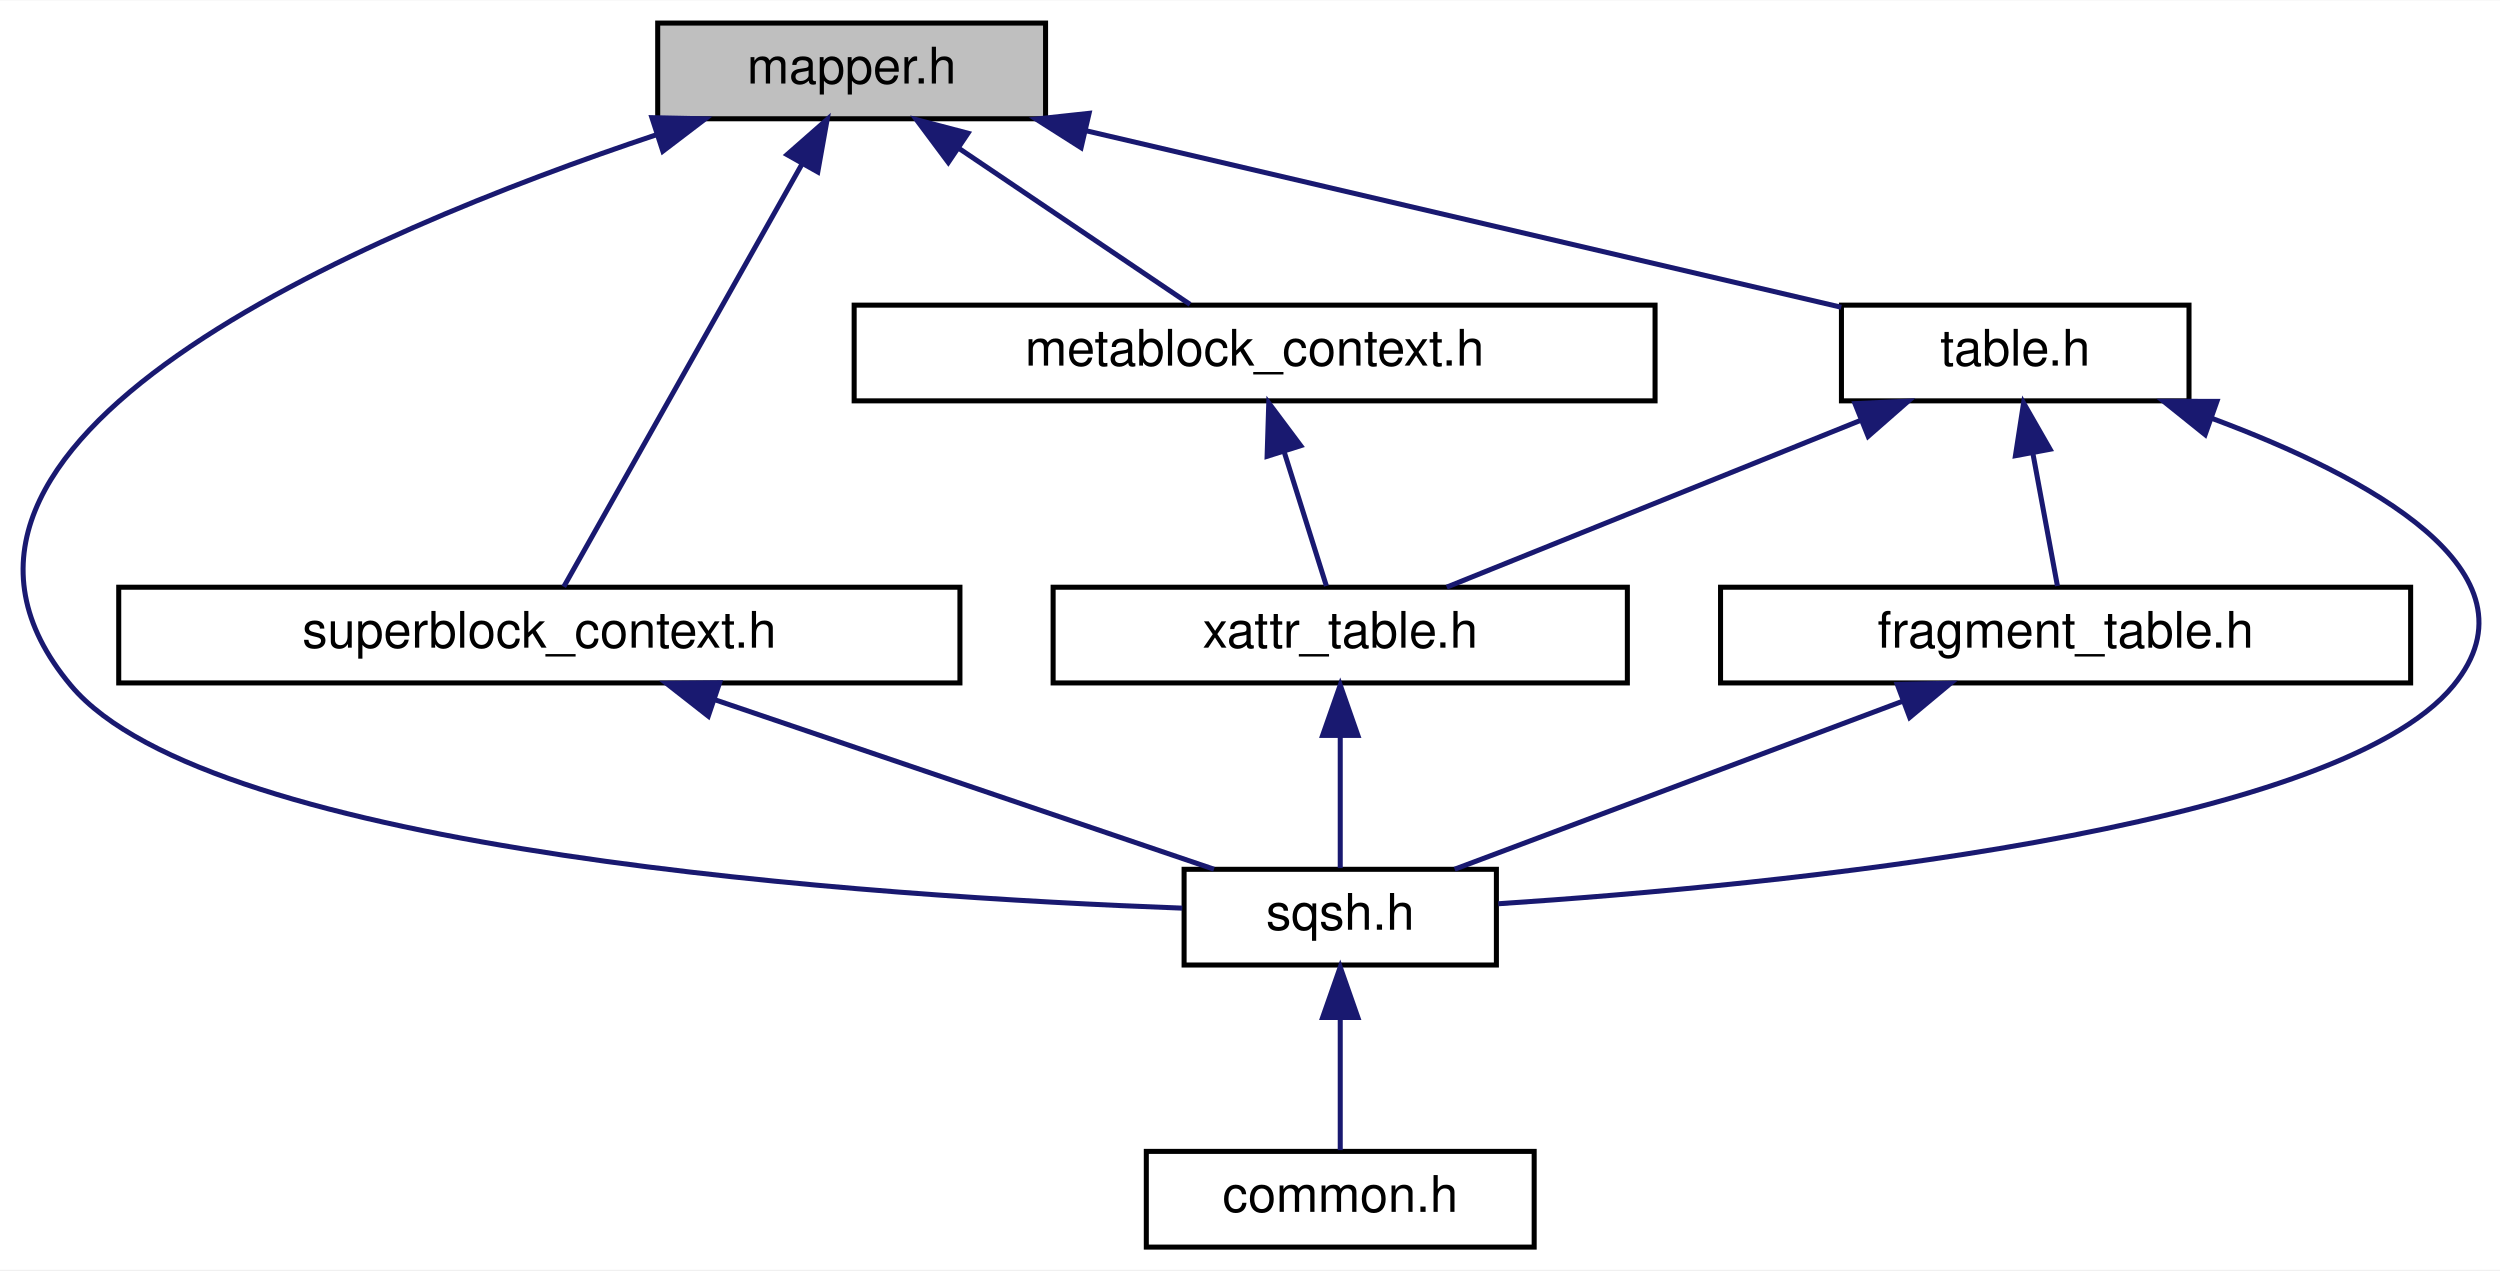
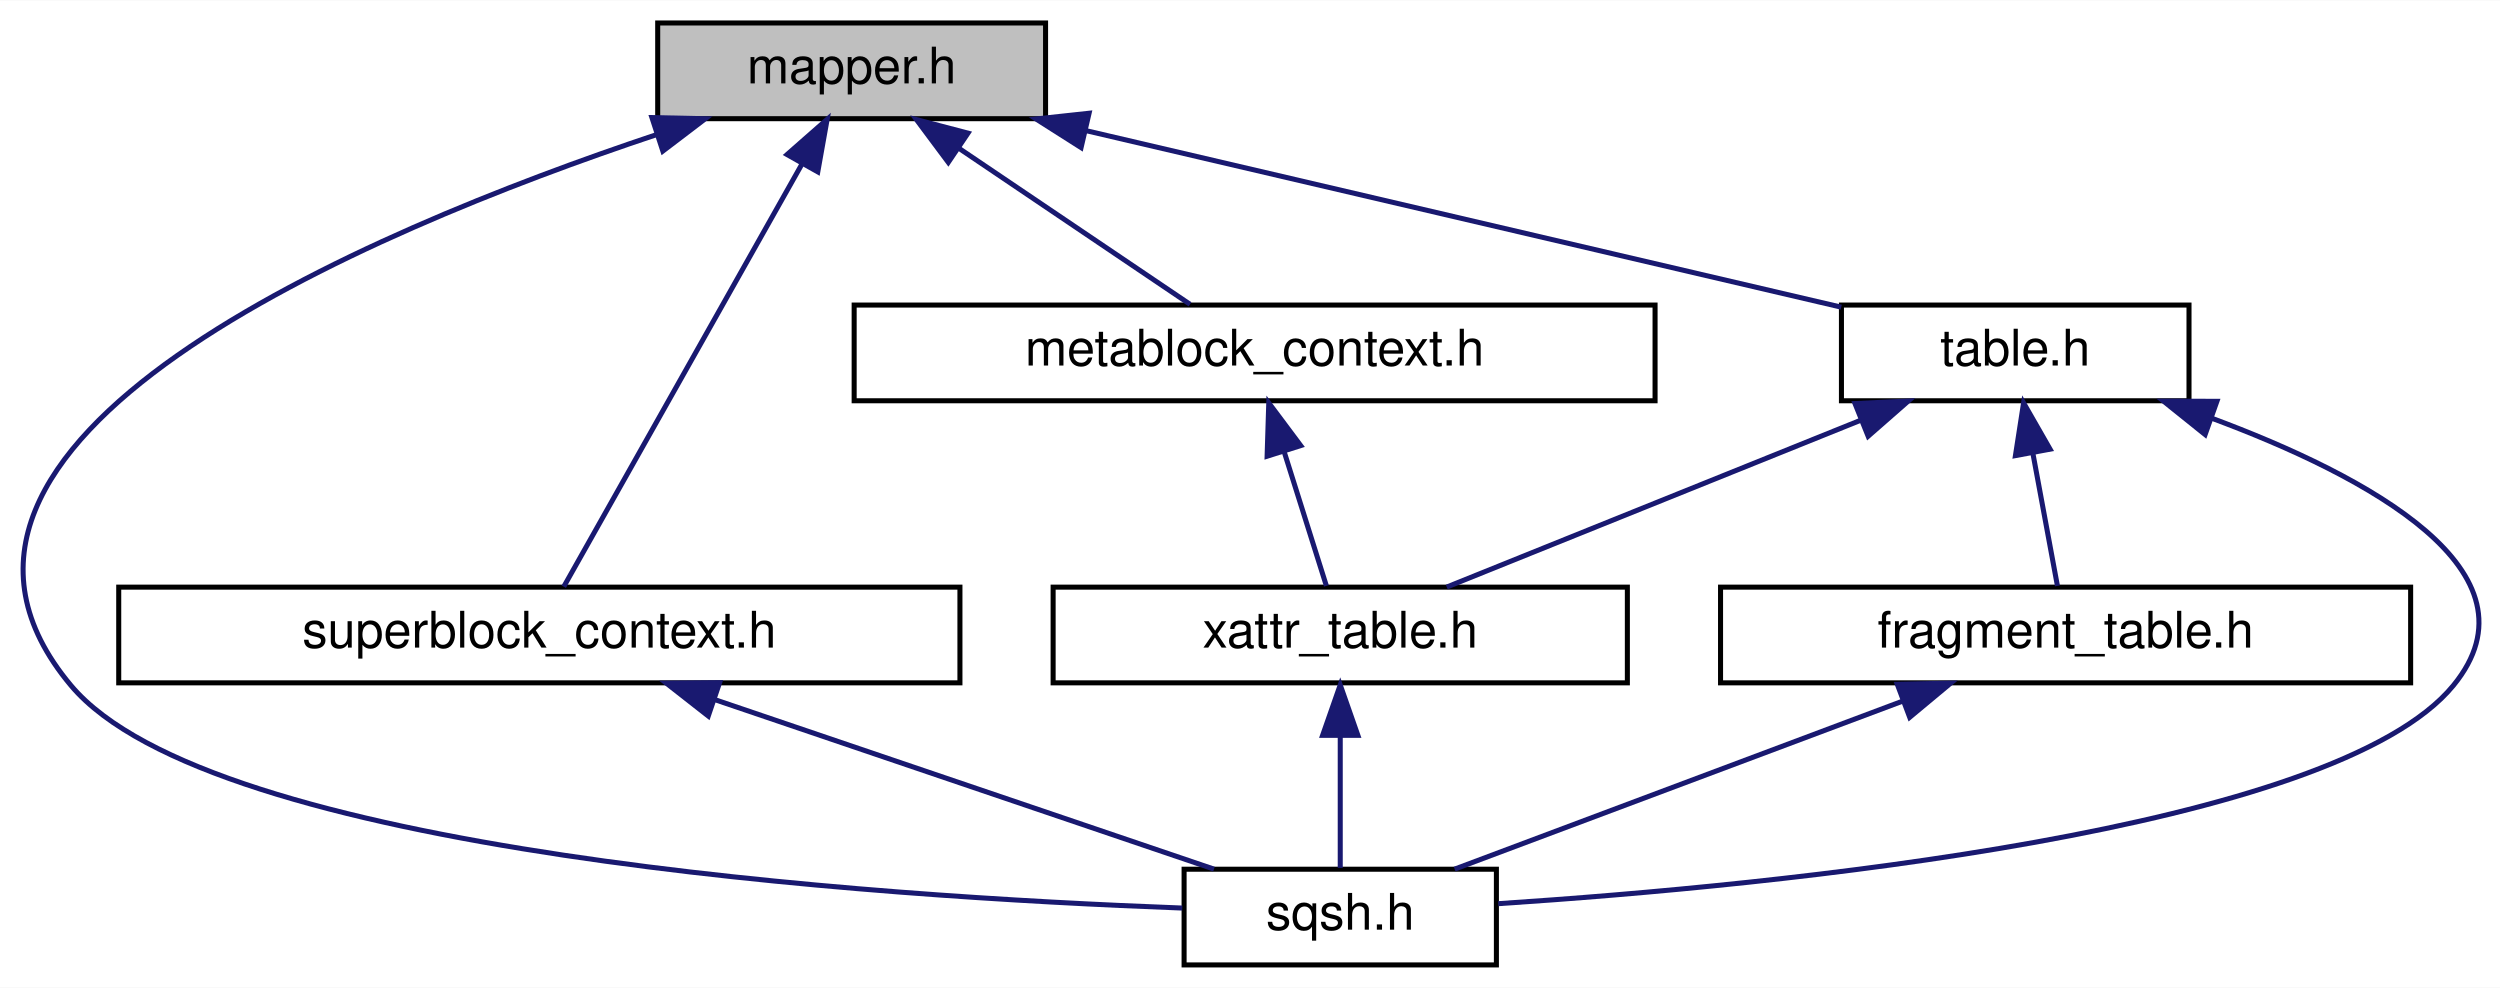
- <svg xmlns="http://www.w3.org/2000/svg" xmlns:xlink="http://www.w3.org/1999/xlink" width="496pt" height="252pt" viewBox="0.00 0.00 496.31 252.00">
-   <g id="graph0" class="graph" transform="scale(1 1) rotate(0) translate(4 248)">
-     <polygon fill="white" stroke="transparent" points="-4,4 -4,-248 492.31,-248 492.31,4 -4,4" />
+ <svg xmlns="http://www.w3.org/2000/svg" xmlns:xlink="http://www.w3.org/1999/xlink" width="496pt" height="196pt" viewBox="0.00 0.00 496.31 196.00">
+   <g id="graph0" class="graph" transform="scale(1 1) rotate(0) translate(4 192)">
+     <polygon fill="white" stroke="transparent" points="-4,4 -4,-192 492.31,-192 492.31,4 -4,4" />
    <g id="node1" class="node">
      <g id="a_node1">
        <a xlink:title=" ">
-           <polygon fill="#bfbfbf" stroke="black" points="126.57,-224.5 126.57,-243.5 203.57,-243.5 203.57,-224.5 126.57,-224.5" />
-           <text text-anchor="middle" x="165.07" y="-231.5" font-family="Helvetica,sans-Serif" font-size="10.00">mapper.h</text>
+           <polygon fill="#bfbfbf" stroke="black" points="126.57,-168.5 126.57,-187.5 203.57,-187.5 203.57,-168.5 126.57,-168.5" />
+           <text text-anchor="middle" x="165.07" y="-175.5" font-family="Helvetica,sans-Serif" font-size="10.00">mapper.h</text>
        </a>
      </g>
    </g>
    <g id="node2" class="node">
      <g id="a_node2">
        <a xlink:href="metablock__context_8h.html" target="_top" xlink:title=" ">
-           <polygon fill="white" stroke="black" points="165.57,-168.5 165.57,-187.5 324.57,-187.5 324.57,-168.5 165.57,-168.5" />
-           <text text-anchor="middle" x="245.07" y="-175.5" font-family="Helvetica,sans-Serif" font-size="10.00">metablock_context.h</text>
+           <polygon fill="white" stroke="black" points="165.57,-112.5 165.57,-131.5 324.57,-131.5 324.57,-112.5 165.57,-112.5" />
+           <text text-anchor="middle" x="245.07" y="-119.5" font-family="Helvetica,sans-Serif" font-size="10.00">metablock_context.h</text>
        </a>
      </g>
    </g>
    <g id="edge1" class="edge">
-       <path fill="none" stroke="midnightblue" d="M186.37,-218.62C200.99,-208.76 219.9,-195.99 232.25,-187.65" />
-       <polygon fill="midnightblue" stroke="midnightblue" points="184.26,-215.83 177.93,-224.32 188.17,-221.63 184.26,-215.83" />
+       <path fill="none" stroke="midnightblue" d="M186.37,-162.62C200.99,-152.76 219.9,-139.99 232.25,-131.65" />
+       <polygon fill="midnightblue" stroke="midnightblue" points="184.26,-159.83 177.93,-168.32 188.17,-165.63 184.26,-159.83" />
    </g>
    <g id="node4" class="node">
      <g id="a_node4">
        <a xlink:href="sqsh_8h.html" target="_top" xlink:title=" ">
-           <polygon fill="white" stroke="black" points="231.07,-56.5 231.07,-75.5 293.07,-75.5 293.07,-56.5 231.07,-56.5" />
-           <text text-anchor="middle" x="262.07" y="-63.5" font-family="Helvetica,sans-Serif" font-size="10.00">sqsh.h</text>
+           <polygon fill="white" stroke="black" points="231.07,-0.5 231.07,-19.5 293.07,-19.5 293.07,-0.5 231.07,-0.5" />
+           <text text-anchor="middle" x="262.07" y="-7.5" font-family="Helvetica,sans-Serif" font-size="10.00">sqsh.h</text>
+         </a>
+       </g>
+     </g>
+     <g id="edge4" class="edge">
+       <path fill="none" stroke="midnightblue" d="M126.38,-165.35C68.33,-145.96 -30.43,-104.37 10.07,-56 37.89,-22.78 169.54,-14.06 230.71,-11.79" />
+       <polygon fill="midnightblue" stroke="midnightblue" points="125.42,-168.72 136.02,-168.49 127.59,-162.07 125.42,-168.72" />
+     </g>
+     <g id="node5" class="node">
+       <g id="a_node5">
+         <a xlink:href="superblock__context_8h.html" target="_top" xlink:title=" ">
+           <polygon fill="white" stroke="black" points="19.57,-56.5 19.57,-75.5 186.57,-75.5 186.57,-56.5 19.57,-56.5" />
+           <text text-anchor="middle" x="103.07" y="-63.5" font-family="Helvetica,sans-Serif" font-size="10.00">superblock_context.h</text>
        </a>
      </g>
    </g>
    <g id="edge5" class="edge">
-       <path fill="none" stroke="midnightblue" d="M126.38,-221.35C68.33,-201.96 -30.43,-160.37 10.07,-112 37.89,-78.78 169.54,-70.06 230.71,-67.79" />
-       <polygon fill="midnightblue" stroke="midnightblue" points="125.42,-224.72 136.02,-224.49 127.59,-218.07 125.42,-224.72" />
+       <path fill="none" stroke="midnightblue" d="M155.29,-159.64C141.82,-135.74 118.08,-93.63 107.92,-75.59" />
+       <polygon fill="midnightblue" stroke="midnightblue" points="152.25,-161.38 160.21,-168.37 158.35,-157.94 152.25,-161.38" />
    </g>
    <g id="node6" class="node">
      <g id="a_node6">
-         <a xlink:href="superblock__context_8h.html" target="_top" xlink:title=" ">
-           <polygon fill="white" stroke="black" points="19.57,-112.5 19.57,-131.5 186.57,-131.5 186.57,-112.5 19.57,-112.5" />
-           <text text-anchor="middle" x="103.07" y="-119.5" font-family="Helvetica,sans-Serif" font-size="10.00">superblock_context.h</text>
+         <a xlink:href="table_8h.html" target="_top" xlink:title=" ">
+           <polygon fill="white" stroke="black" points="361.57,-112.5 361.57,-131.5 430.57,-131.5 430.57,-112.5 361.57,-112.5" />
+           <text text-anchor="middle" x="396.07" y="-119.5" font-family="Helvetica,sans-Serif" font-size="10.00">table.h</text>
        </a>
      </g>
    </g>
+     <g id="edge7" class="edge">
+       <path fill="none" stroke="midnightblue" d="M211.63,-166.12C255.96,-155.75 321.68,-140.39 361.53,-131.08" />
+       <polygon fill="midnightblue" stroke="midnightblue" points="210.62,-162.76 201.68,-168.44 212.21,-169.58 210.62,-162.76" />
+     </g>
+     <g id="node3" class="node">
+       <g id="a_node3">
+         <a xlink:href="xattr__table_8h.html" target="_top" xlink:title=" ">
+           <polygon fill="white" stroke="black" points="205.07,-56.5 205.07,-75.5 319.07,-75.5 319.07,-56.5 205.07,-56.5" />
+           <text text-anchor="middle" x="262.07" y="-63.5" font-family="Helvetica,sans-Serif" font-size="10.00">xattr_table.h</text>
+         </a>
+       </g>
+     </g>
+     <g id="edge2" class="edge">
+       <path fill="none" stroke="midnightblue" d="M250.93,-102.4C253.78,-93.36 257.06,-82.94 259.32,-75.75" />
+       <polygon fill="midnightblue" stroke="midnightblue" points="247.55,-101.49 247.88,-112.08 254.22,-103.6 247.55,-101.49" />
+     </g>
+     <g id="edge3" class="edge">
+       <path fill="none" stroke="midnightblue" d="M262.07,-45.8C262.07,-36.91 262.07,-26.78 262.07,-19.75" />
+       <polygon fill="midnightblue" stroke="midnightblue" points="258.57,-46.08 262.07,-56.08 265.57,-46.08 258.57,-46.08" />
+     </g>
    <g id="edge6" class="edge">
-       <path fill="none" stroke="midnightblue" d="M155.29,-215.64C141.82,-191.74 118.08,-149.63 107.92,-131.59" />
-       <polygon fill="midnightblue" stroke="midnightblue" points="152.25,-217.38 160.21,-224.37 158.35,-213.94 152.25,-217.38" />
+       <path fill="none" stroke="midnightblue" d="M137.9,-53.17C167.84,-43 210.3,-28.59 237,-19.52" />
+       <polygon fill="midnightblue" stroke="midnightblue" points="136.61,-49.91 128.27,-56.44 138.86,-56.54 136.61,-49.91" />
+     </g>
+     <g id="edge11" class="edge">
+       <path fill="none" stroke="midnightblue" d="M365.4,-108.64C340.25,-98.5 305.32,-84.43 283.21,-75.52" />
+       <polygon fill="midnightblue" stroke="midnightblue" points="364.26,-111.95 374.84,-112.44 366.87,-105.46 364.26,-111.95" />
+     </g>
+     <g id="edge10" class="edge">
+       <path fill="none" stroke="midnightblue" d="M434.94,-109.09C465.99,-97.57 501.5,-78.56 483.07,-56 459.48,-27.12 348.62,-16.3 293.44,-12.66" />
+       <polygon fill="midnightblue" stroke="midnightblue" points="433.77,-105.79 425.51,-112.42 436.11,-112.39 433.77,-105.79" />
    </g>
    <g id="node7" class="node">
      <g id="a_node7">
-         <a xlink:href="table_8h.html" target="_top" xlink:title=" ">
-           <polygon fill="white" stroke="black" points="361.57,-168.5 361.57,-187.5 430.57,-187.5 430.57,-168.5 361.57,-168.5" />
-           <text text-anchor="middle" x="396.07" y="-175.5" font-family="Helvetica,sans-Serif" font-size="10.00">table.h</text>
+         <a xlink:href="fragment__table_8h.html" target="_top" xlink:title=" ">
+           <polygon fill="white" stroke="black" points="337.57,-56.5 337.57,-75.5 474.57,-75.5 474.57,-56.5 337.57,-56.5" />
+           <text text-anchor="middle" x="406.07" y="-63.5" font-family="Helvetica,sans-Serif" font-size="10.00">fragment_table.h</text>
        </a>
      </g>
    </g>
    <g id="edge8" class="edge">
-       <path fill="none" stroke="midnightblue" d="M211.63,-222.12C255.96,-211.75 321.68,-196.39 361.53,-187.08" />
-       <polygon fill="midnightblue" stroke="midnightblue" points="210.62,-218.76 201.68,-224.44 212.21,-225.58 210.62,-218.76" />
-     </g>
-     <g id="node3" class="node">
-       <g id="a_node3">
-         <a xlink:href="xattr__table_8h.html" target="_top" xlink:title=" ">
-           <polygon fill="white" stroke="black" points="205.07,-112.5 205.07,-131.5 319.07,-131.5 319.07,-112.5 205.07,-112.5" />
-           <text text-anchor="middle" x="262.07" y="-119.5" font-family="Helvetica,sans-Serif" font-size="10.00">xattr_table.h</text>
-         </a>
-       </g>
-     </g>
-     <g id="edge2" class="edge">
-       <path fill="none" stroke="midnightblue" d="M250.93,-158.4C253.78,-149.36 257.06,-138.94 259.32,-131.75" />
-       <polygon fill="midnightblue" stroke="midnightblue" points="247.55,-157.49 247.88,-168.08 254.22,-159.6 247.55,-157.49" />
-     </g>
-     <g id="edge3" class="edge">
-       <path fill="none" stroke="midnightblue" d="M262.07,-101.8C262.07,-92.91 262.07,-82.78 262.07,-75.75" />
-       <polygon fill="midnightblue" stroke="midnightblue" points="258.57,-102.08 262.07,-112.08 265.57,-102.08 258.57,-102.08" />
-     </g>
-     <g id="node5" class="node">
-       <g id="a_node5">
-         <a xlink:href="bin_2common_8h.html" target="_top" xlink:title=" ">
-           <polygon fill="white" stroke="black" points="223.57,-0.5 223.57,-19.5 300.57,-19.5 300.57,-0.5 223.57,-0.5" />
-           <text text-anchor="middle" x="262.07" y="-7.5" font-family="Helvetica,sans-Serif" font-size="10.00">common.h</text>
-         </a>
-       </g>
-     </g>
-     <g id="edge4" class="edge">
-       <path fill="none" stroke="midnightblue" d="M262.07,-45.8C262.07,-36.91 262.07,-26.78 262.07,-19.75" />
-       <polygon fill="midnightblue" stroke="midnightblue" points="258.57,-46.08 262.07,-56.08 265.57,-46.08 258.57,-46.08" />
-     </g>
-     <g id="edge7" class="edge">
-       <path fill="none" stroke="midnightblue" d="M137.9,-109.17C167.84,-99 210.3,-84.59 237,-75.52" />
-       <polygon fill="midnightblue" stroke="midnightblue" points="136.61,-105.91 128.27,-112.44 138.86,-112.54 136.61,-105.91" />
-     </g>
-     <g id="edge12" class="edge">
-       <path fill="none" stroke="midnightblue" d="M365.4,-164.64C340.25,-154.5 305.32,-140.43 283.21,-131.52" />
-       <polygon fill="midnightblue" stroke="midnightblue" points="364.26,-167.95 374.84,-168.44 366.87,-161.46 364.26,-167.95" />
-     </g>
-     <g id="edge11" class="edge">
-       <path fill="none" stroke="midnightblue" d="M434.94,-165.09C465.99,-153.57 501.5,-134.56 483.07,-112 459.48,-83.12 348.62,-72.3 293.44,-68.66" />
-       <polygon fill="midnightblue" stroke="midnightblue" points="433.77,-161.79 425.51,-168.42 436.11,-168.39 433.77,-161.79" />
-     </g>
-     <g id="node8" class="node">
-       <g id="a_node8">
-         <a xlink:href="fragment__table_8h.html" target="_top" xlink:title=" ">
-           <polygon fill="white" stroke="black" points="337.57,-112.5 337.57,-131.5 474.57,-131.5 474.57,-112.5 337.57,-112.5" />
-           <text text-anchor="middle" x="406.07" y="-119.5" font-family="Helvetica,sans-Serif" font-size="10.00">fragment_table.h</text>
-         </a>
-       </g>
+       <path fill="none" stroke="midnightblue" d="M399.57,-102.1C401.23,-93.14 403.14,-82.86 404.45,-75.75" />
+       <polygon fill="midnightblue" stroke="midnightblue" points="396.11,-101.61 397.73,-112.08 402.99,-102.89 396.11,-101.61" />
    </g>
    <g id="edge9" class="edge">
-       <path fill="none" stroke="midnightblue" d="M399.57,-158.1C401.23,-149.14 403.14,-138.86 404.45,-131.75" />
-       <polygon fill="midnightblue" stroke="midnightblue" points="396.11,-157.61 397.73,-168.08 402.99,-158.89 396.11,-157.61" />
-     </g>
-     <g id="edge10" class="edge">
-       <path fill="none" stroke="midnightblue" d="M373.82,-108.91C346.75,-98.75 308.76,-84.51 284.78,-75.52" />
-       <polygon fill="midnightblue" stroke="midnightblue" points="372.66,-112.21 383.26,-112.44 375.12,-105.66 372.66,-112.21" />
+       <path fill="none" stroke="midnightblue" d="M373.82,-52.91C346.75,-42.75 308.76,-28.51 284.78,-19.52" />
+       <polygon fill="midnightblue" stroke="midnightblue" points="372.66,-56.21 383.26,-56.44 375.12,-49.66 372.66,-56.21" />
    </g>
  </g>
</svg>
